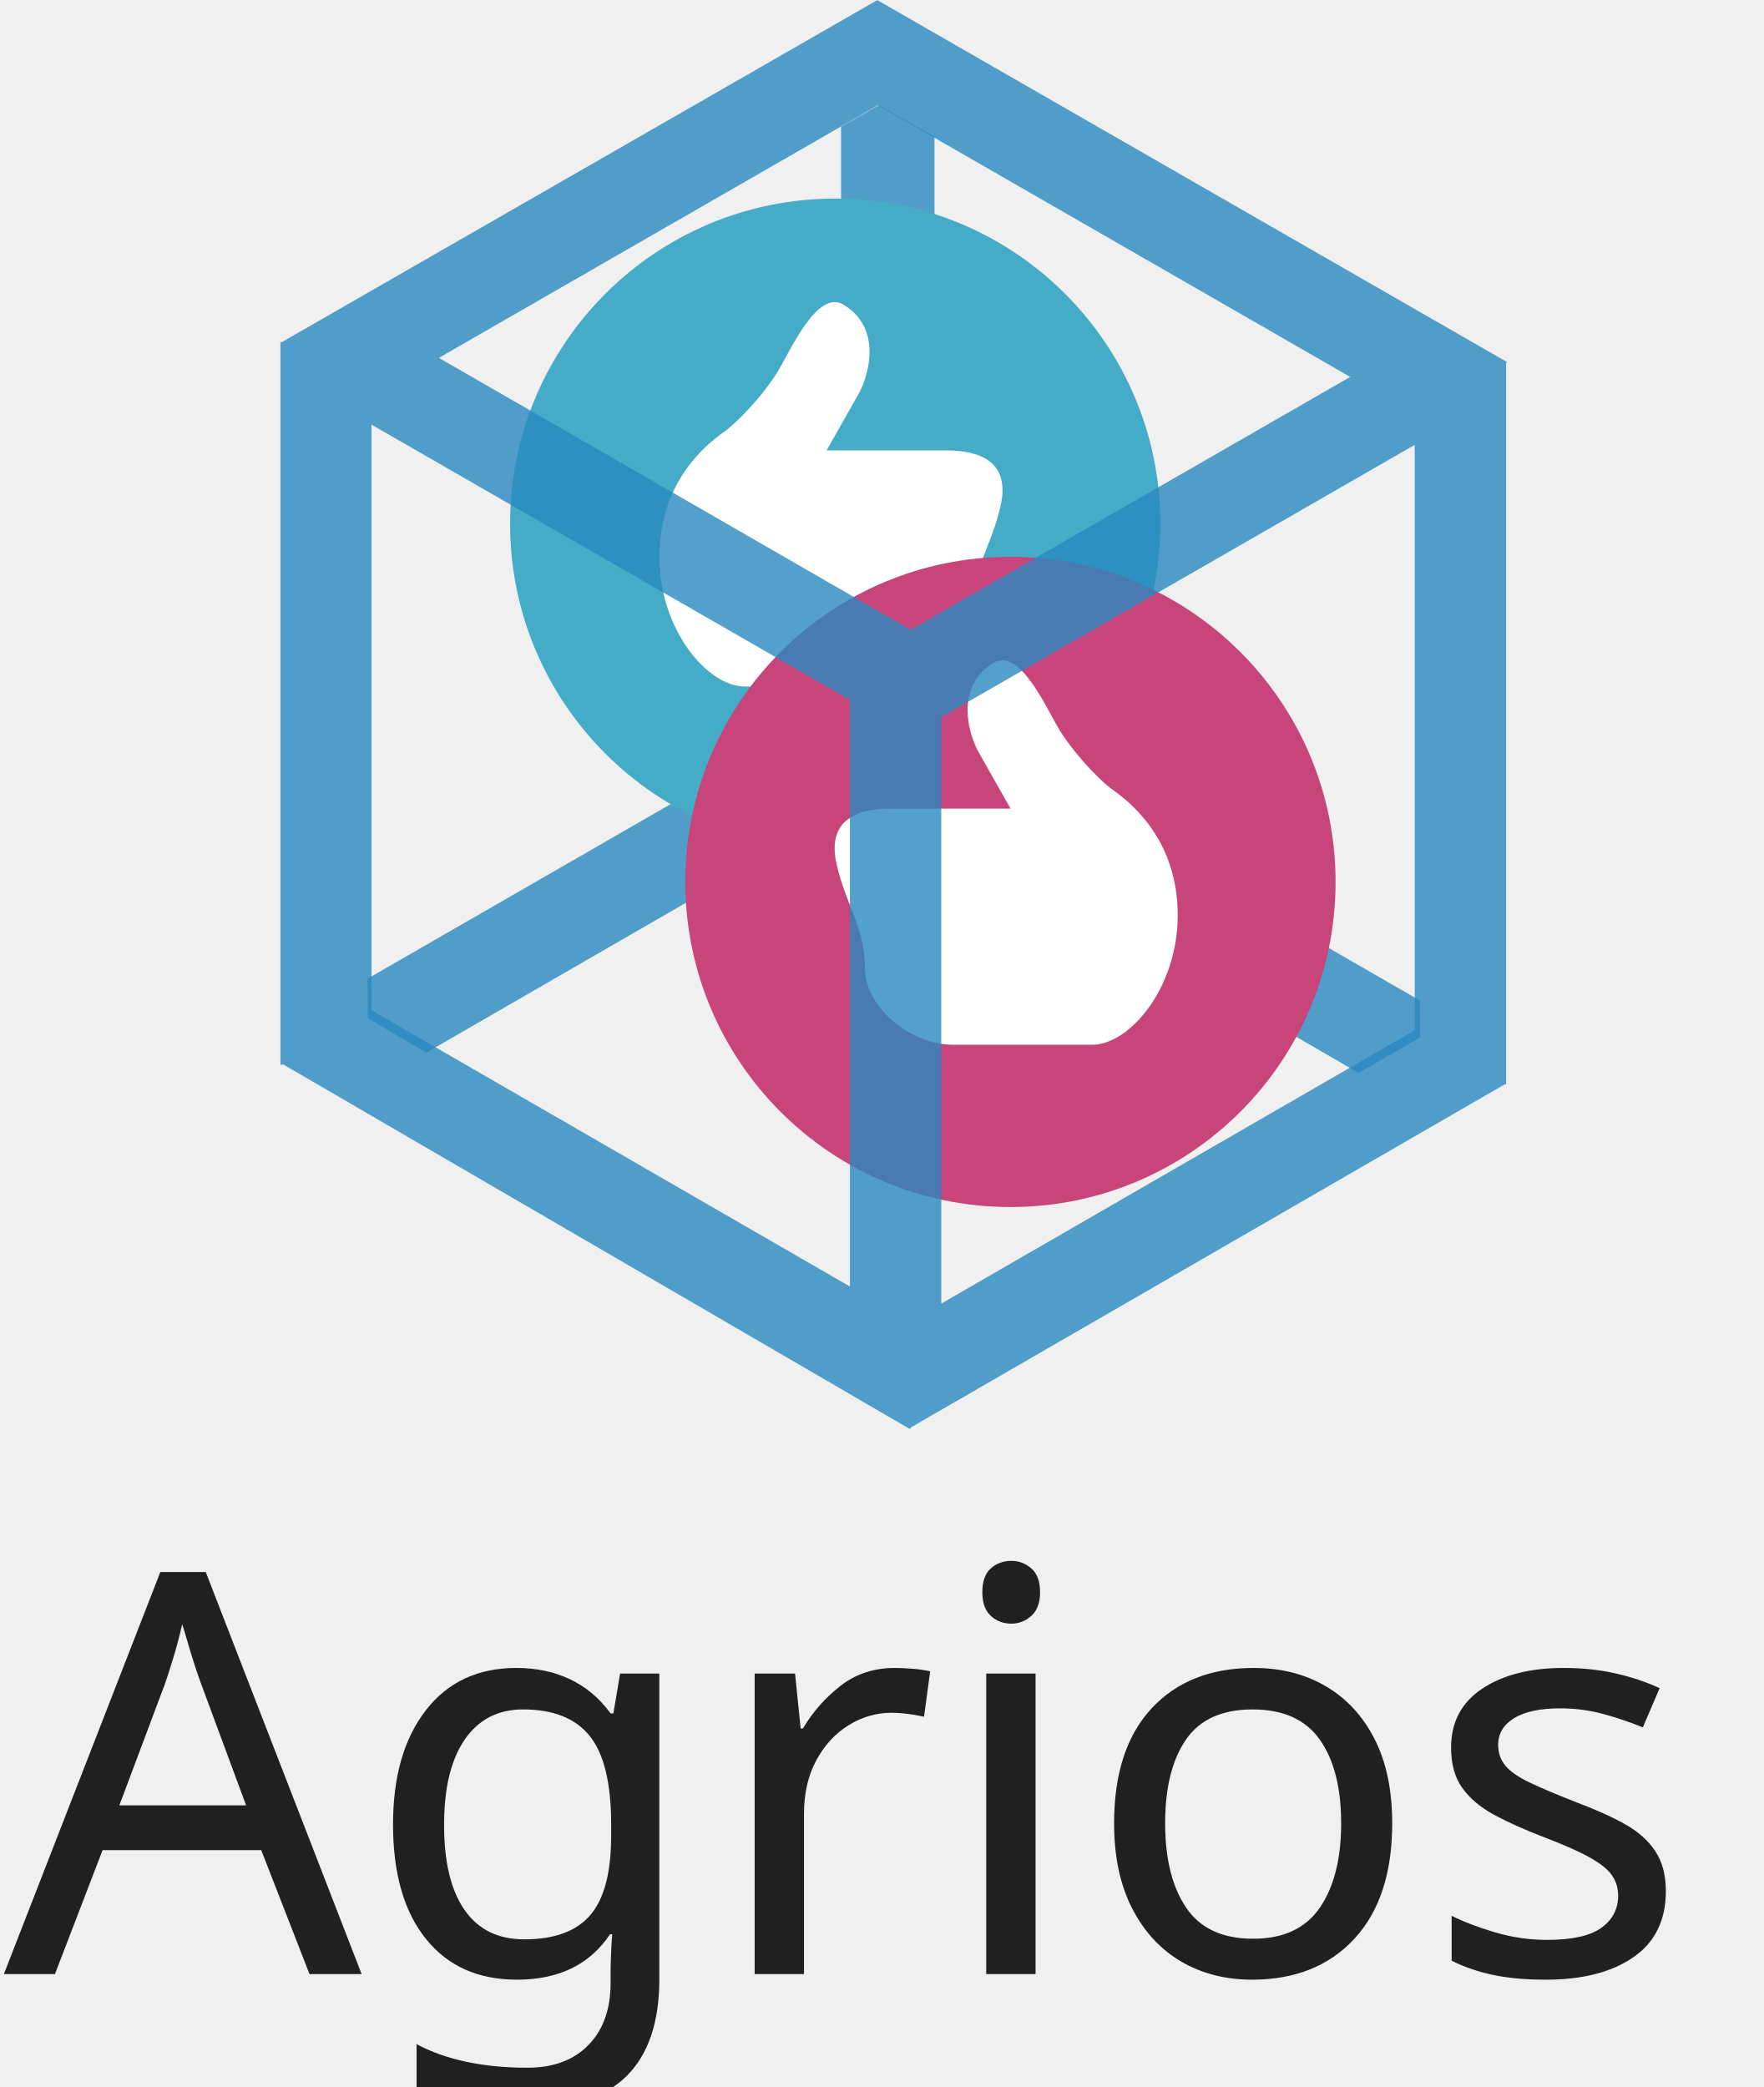
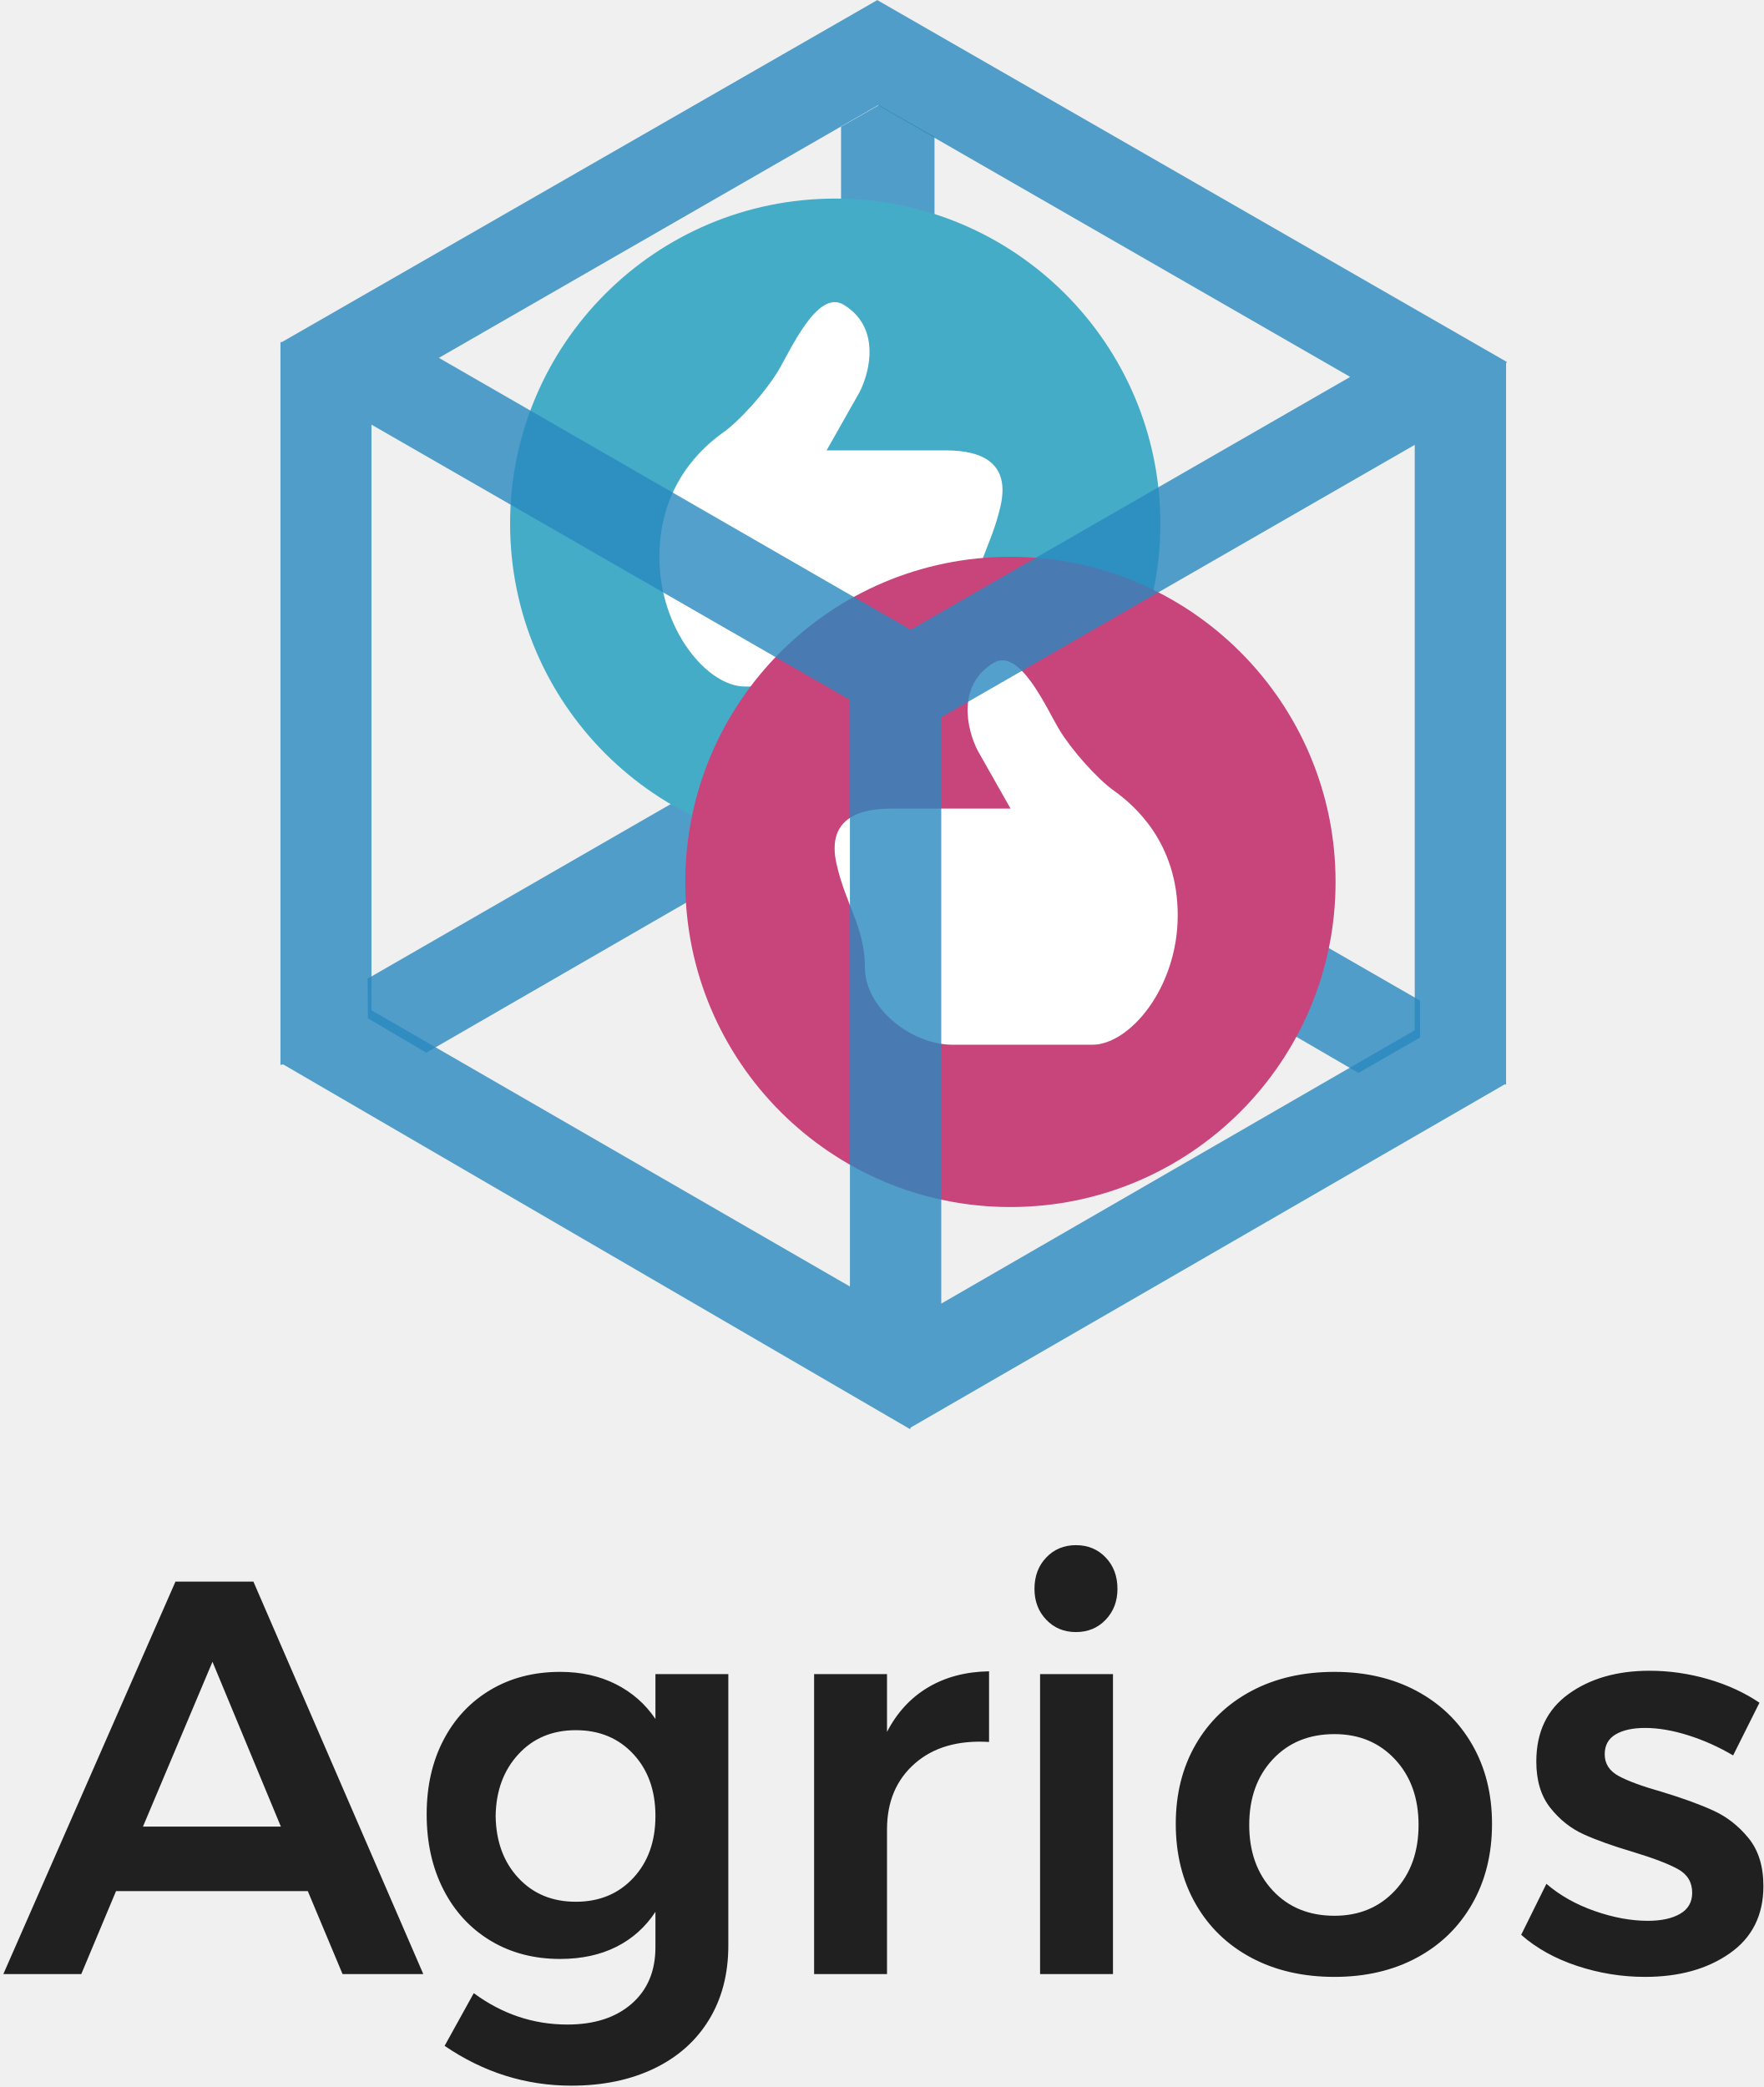
<svg xmlns="http://www.w3.org/2000/svg" width="453px" height="536px" viewBox="0 0 453 536" version="1.1">
  <defs />
  <g id="Page-1" stroke="none" stroke-width="1" fill="none" fill-rule="evenodd">
    <g id="Artboard" transform="translate(-334, -183)">
      <g id="agrios-logo" transform="translate(335, 183)">
        <g id="agrios" transform="translate(71, 0)">
          <polygon id="Rectangle" fill-opacity="0.794" fill="#2988BF" transform="translate(218.5, 228) rotate(30) translate(-218.5, -228) " points="135 216.207 297.214 216 302 224.209 292.821 240 135 239.499" />
          <polygon id="Rectangle" fill-opacity="0.794" fill="#2988BF" transform="translate(156, 111) rotate(90) translate(-156, -111) " points="72 113.285 80.132 99 240 99 240 123 77.542 123" />
          <polygon id="Rectangle" fill-opacity="0.794" fill="#2988BF" transform="translate(95.5, 223) rotate(150) translate(-95.5, -223) " points="13 211 169.427 211 178 226.143 172.971 235 13 234.829" />
          <g id="a-side" transform="translate(59, 51)">
            <circle id="Oval" fill="#45ACC8" cx="83.5" cy="83.5" r="83.5" />
            <path d="M38.348,92.059 C38.348,110.745 50.716,125.317 60.283,125.317 C69.849,125.317 85.43,125.317 96.133,125.317 C106.835,125.317 118.685,115.848 118.685,105.497 C118.685,95.147 123.601,89.499 125.982,78.838 C128.363,68.177 121.575,64.675 112.01,64.675 L81.28,64.675 L89.758,49.697 C92.472,44.369 95.182,33.053 85.676,27.272 C78.894,23.149 72.016,39.015 68.785,44.36 C65.553,49.705 59.02,57.023 54.762,60.05 C49.55,63.757 38.348,73.373 38.348,92.059 Z" id="Combined-Shape" fill="#FFFFFF" />
          </g>
          <g id="b-side" transform="translate(104, 143)">
            <circle id="Oval" fill="#C8457B" transform="translate(83.5, 83.5) scale(-1, 1) translate(-83.5, -83.5) " cx="83.5" cy="83.5" r="83.5" />
            <path d="M38.348,92.059 C38.348,110.745 50.716,125.317 60.283,125.317 C69.849,125.317 85.43,125.317 96.133,125.317 C106.835,125.317 118.685,115.848 118.685,105.497 C118.685,95.147 123.601,89.499 125.982,78.838 C128.363,68.177 121.575,64.675 112.01,64.675 L81.28,64.675 L89.758,49.697 C92.472,44.369 95.182,33.053 85.676,27.272 C78.894,23.149 72.016,39.015 68.785,44.36 C65.553,49.705 59.02,57.023 54.762,60.05 C49.55,63.757 38.348,73.373 38.348,92.059 Z" id="Combined-Shape" fill="#FFFFFF" transform="translate(82.40449, 75.95647) scale(-1, 1) translate(-82.40449, -75.95647) " />
          </g>
          <path d="M291.332,114.25 L169.732,184.205 L169.732,334.803 L291.332,264.597 L291.332,114.25 Z M314.486,278.463 L161.876,366.633 L161.729,367.046 L0.725,273.371 L0.027,273.499 L0.027,272.965 L0.006,272.952 L0.027,272.915 L0.027,87.868 L0.41,87.845 L153.231,0.07 L153.257,0 L315,92.966 L314.788,93.332 L314.788,278.588 L314.486,278.463 Z M274.753,96.8 L153.48,27.034 L40.712,91.908 L161.885,161.732 L274.753,96.8 Z M146.276,330.414 L146.276,179.748 L23.399,109.059 L23.399,259.471 L146.276,330.414 Z" id="Combined-Shape" fill-opacity="0.794" fill="#2988BF" />
        </g>
-         <text id="Agrios" font-family="Montserrat-Medium, Montserrat" font-size="144" font-weight="400" fill="#202020">
-           <tspan x="0" y="507">Agrios</tspan>
-         </text>
+         <path d="M86.976,507 L78.048,485.688 L28.8,485.688 L19.872,507 L-0.144,507 L44.064,406.2 L64.08,406.2 L107.712,507 L86.976,507 Z M35.712,469.128 L71.136,469.128 L53.568,426.792 L35.712,469.128 Z M186.048,429.96 L186.048,499.656 C186.048,506.952 184.392,513.312 181.08,518.736 C177.768,524.16 173.064,528.336 166.968,531.264 C160.872,534.192 153.792,535.656 145.728,535.656 C134.016,535.656 123.168,532.248 113.184,525.432 L120.672,511.896 C127.968,517.272 135.984,519.96 144.72,519.96 C151.632,519.96 157.128,518.184 161.208,514.632 C165.288,511.08 167.328,506.232 167.328,500.088 L167.328,491.016 C164.736,494.952 161.376,497.952 157.248,500.016 C153.12,502.08 148.32,503.112 142.848,503.112 C136.128,503.112 130.176,501.552 124.992,498.432 C119.808,495.312 115.776,490.944 112.896,485.328 C110.016,479.712 108.576,473.256 108.576,465.96 C108.576,458.76 110.016,452.4 112.896,446.88 C115.776,441.36 119.808,437.064 124.992,433.992 C130.176,430.92 136.128,429.384 142.848,429.384 C148.224,429.384 153,430.44 157.176,432.552 C161.352,434.664 164.736,437.64 167.328,441.48 L167.328,429.96 L186.048,429.96 Z M161.64,482.304 C165.432,478.224 167.328,472.92 167.328,466.392 C167.328,459.864 165.432,454.56 161.64,450.48 C157.848,446.4 152.928,444.36 146.88,444.36 C140.832,444.36 135.912,446.424 132.12,450.552 C128.328,454.68 126.384,459.96 126.288,466.392 C126.384,472.92 128.328,478.224 132.12,482.304 C135.912,486.384 140.832,488.424 146.88,488.424 C152.928,488.424 157.848,486.384 161.64,482.304 Z M237.384,433.344 C241.848,430.704 247.056,429.336 253.008,429.24 L253.008,447.384 C245.04,446.904 238.68,448.752 233.928,452.928 C229.176,457.104 226.8,462.744 226.8,469.848 L226.8,507 L208.08,507 L208.08,429.96 L226.8,429.96 L226.8,444.792 C229.392,439.8 232.92,435.984 237.384,433.344 Z M266.112,429.96 L284.832,429.96 L284.832,507 L266.112,507 L266.112,429.96 Z M282.96,400.008 C284.976,402.12 285.984,404.808 285.984,408.072 C285.984,411.24 284.976,413.88 282.96,415.992 C280.944,418.104 278.4,419.16 275.328,419.16 C272.256,419.16 269.712,418.104 267.696,415.992 C265.68,413.88 264.672,411.24 264.672,408.072 C264.672,404.808 265.68,402.12 267.696,400.008 C269.712,397.896 272.256,396.84 275.328,396.84 C278.4,396.84 280.944,397.896 282.96,400.008 Z M362.808,434.28 C368.904,437.544 373.656,442.128 377.064,448.032 C380.472,453.936 382.176,460.728 382.176,468.408 C382.176,476.184 380.472,483.048 377.064,489 C373.656,494.952 368.904,499.56 362.808,502.824 C356.712,506.088 349.68,507.72 341.712,507.72 C333.648,507.72 326.544,506.088 320.4,502.824 C314.256,499.56 309.48,494.952 306.072,489 C302.664,483.048 300.96,476.184 300.96,468.408 C300.96,460.728 302.664,453.936 306.072,448.032 C309.48,442.128 314.256,437.544 320.4,434.28 C326.544,431.016 333.648,429.384 341.712,429.384 C349.68,429.384 356.712,431.016 362.808,434.28 Z M325.872,451.848 C321.84,456.168 319.824,461.784 319.824,468.696 C319.824,475.608 321.84,481.224 325.872,485.544 C329.904,489.864 335.184,492.024 341.712,492.024 C348.048,492.024 353.232,489.864 357.264,485.544 C361.296,481.224 363.312,475.608 363.312,468.696 C363.312,461.784 361.296,456.168 357.264,451.848 C353.232,447.528 348.048,445.368 341.712,445.368 C335.184,445.368 329.904,447.528 325.872,451.848 Z M432.504,445.656 C428.52,444.408 424.848,443.784 421.488,443.784 C418.32,443.784 415.8,444.336 413.928,445.44 C412.056,446.544 411.12,448.248 411.12,450.552 C411.12,452.952 412.296,454.8 414.648,456.096 C417,457.392 420.72,458.76 425.808,460.2 C431.184,461.832 435.6,463.44 439.056,465.024 C442.512,466.608 445.512,468.96 448.056,472.08 C450.6,475.2 451.872,479.304 451.872,484.392 C451.872,491.88 448.992,497.64 443.232,501.672 C437.472,505.704 430.224,507.72 421.488,507.72 C415.536,507.72 409.728,506.784 404.064,504.912 C398.4,503.04 393.6,500.376 389.664,496.92 L396.144,483.816 C399.6,486.792 403.728,489.12 408.528,490.8 C413.328,492.48 417.888,493.32 422.208,493.32 C425.664,493.32 428.424,492.72 430.488,491.52 C432.552,490.32 433.584,488.52 433.584,486.12 C433.584,483.432 432.384,481.416 429.984,480.072 C427.584,478.728 423.696,477.24 418.32,475.608 C413.136,474.072 408.912,472.56 405.648,471.072 C402.384,469.584 399.552,467.328 397.152,464.304 C394.752,461.28 393.552,457.32 393.552,452.424 C393.552,444.84 396.312,439.056 401.832,435.072 C407.352,431.088 414.288,429.096 422.64,429.096 C427.728,429.096 432.744,429.816 437.688,431.256 C442.632,432.696 447.024,434.712 450.864,437.304 L444.096,450.84 C440.352,448.632 436.488,446.904 432.504,445.656 Z" id="Agrios" fill="#202020" />
      </g>
    </g>
  </g>
</svg>
